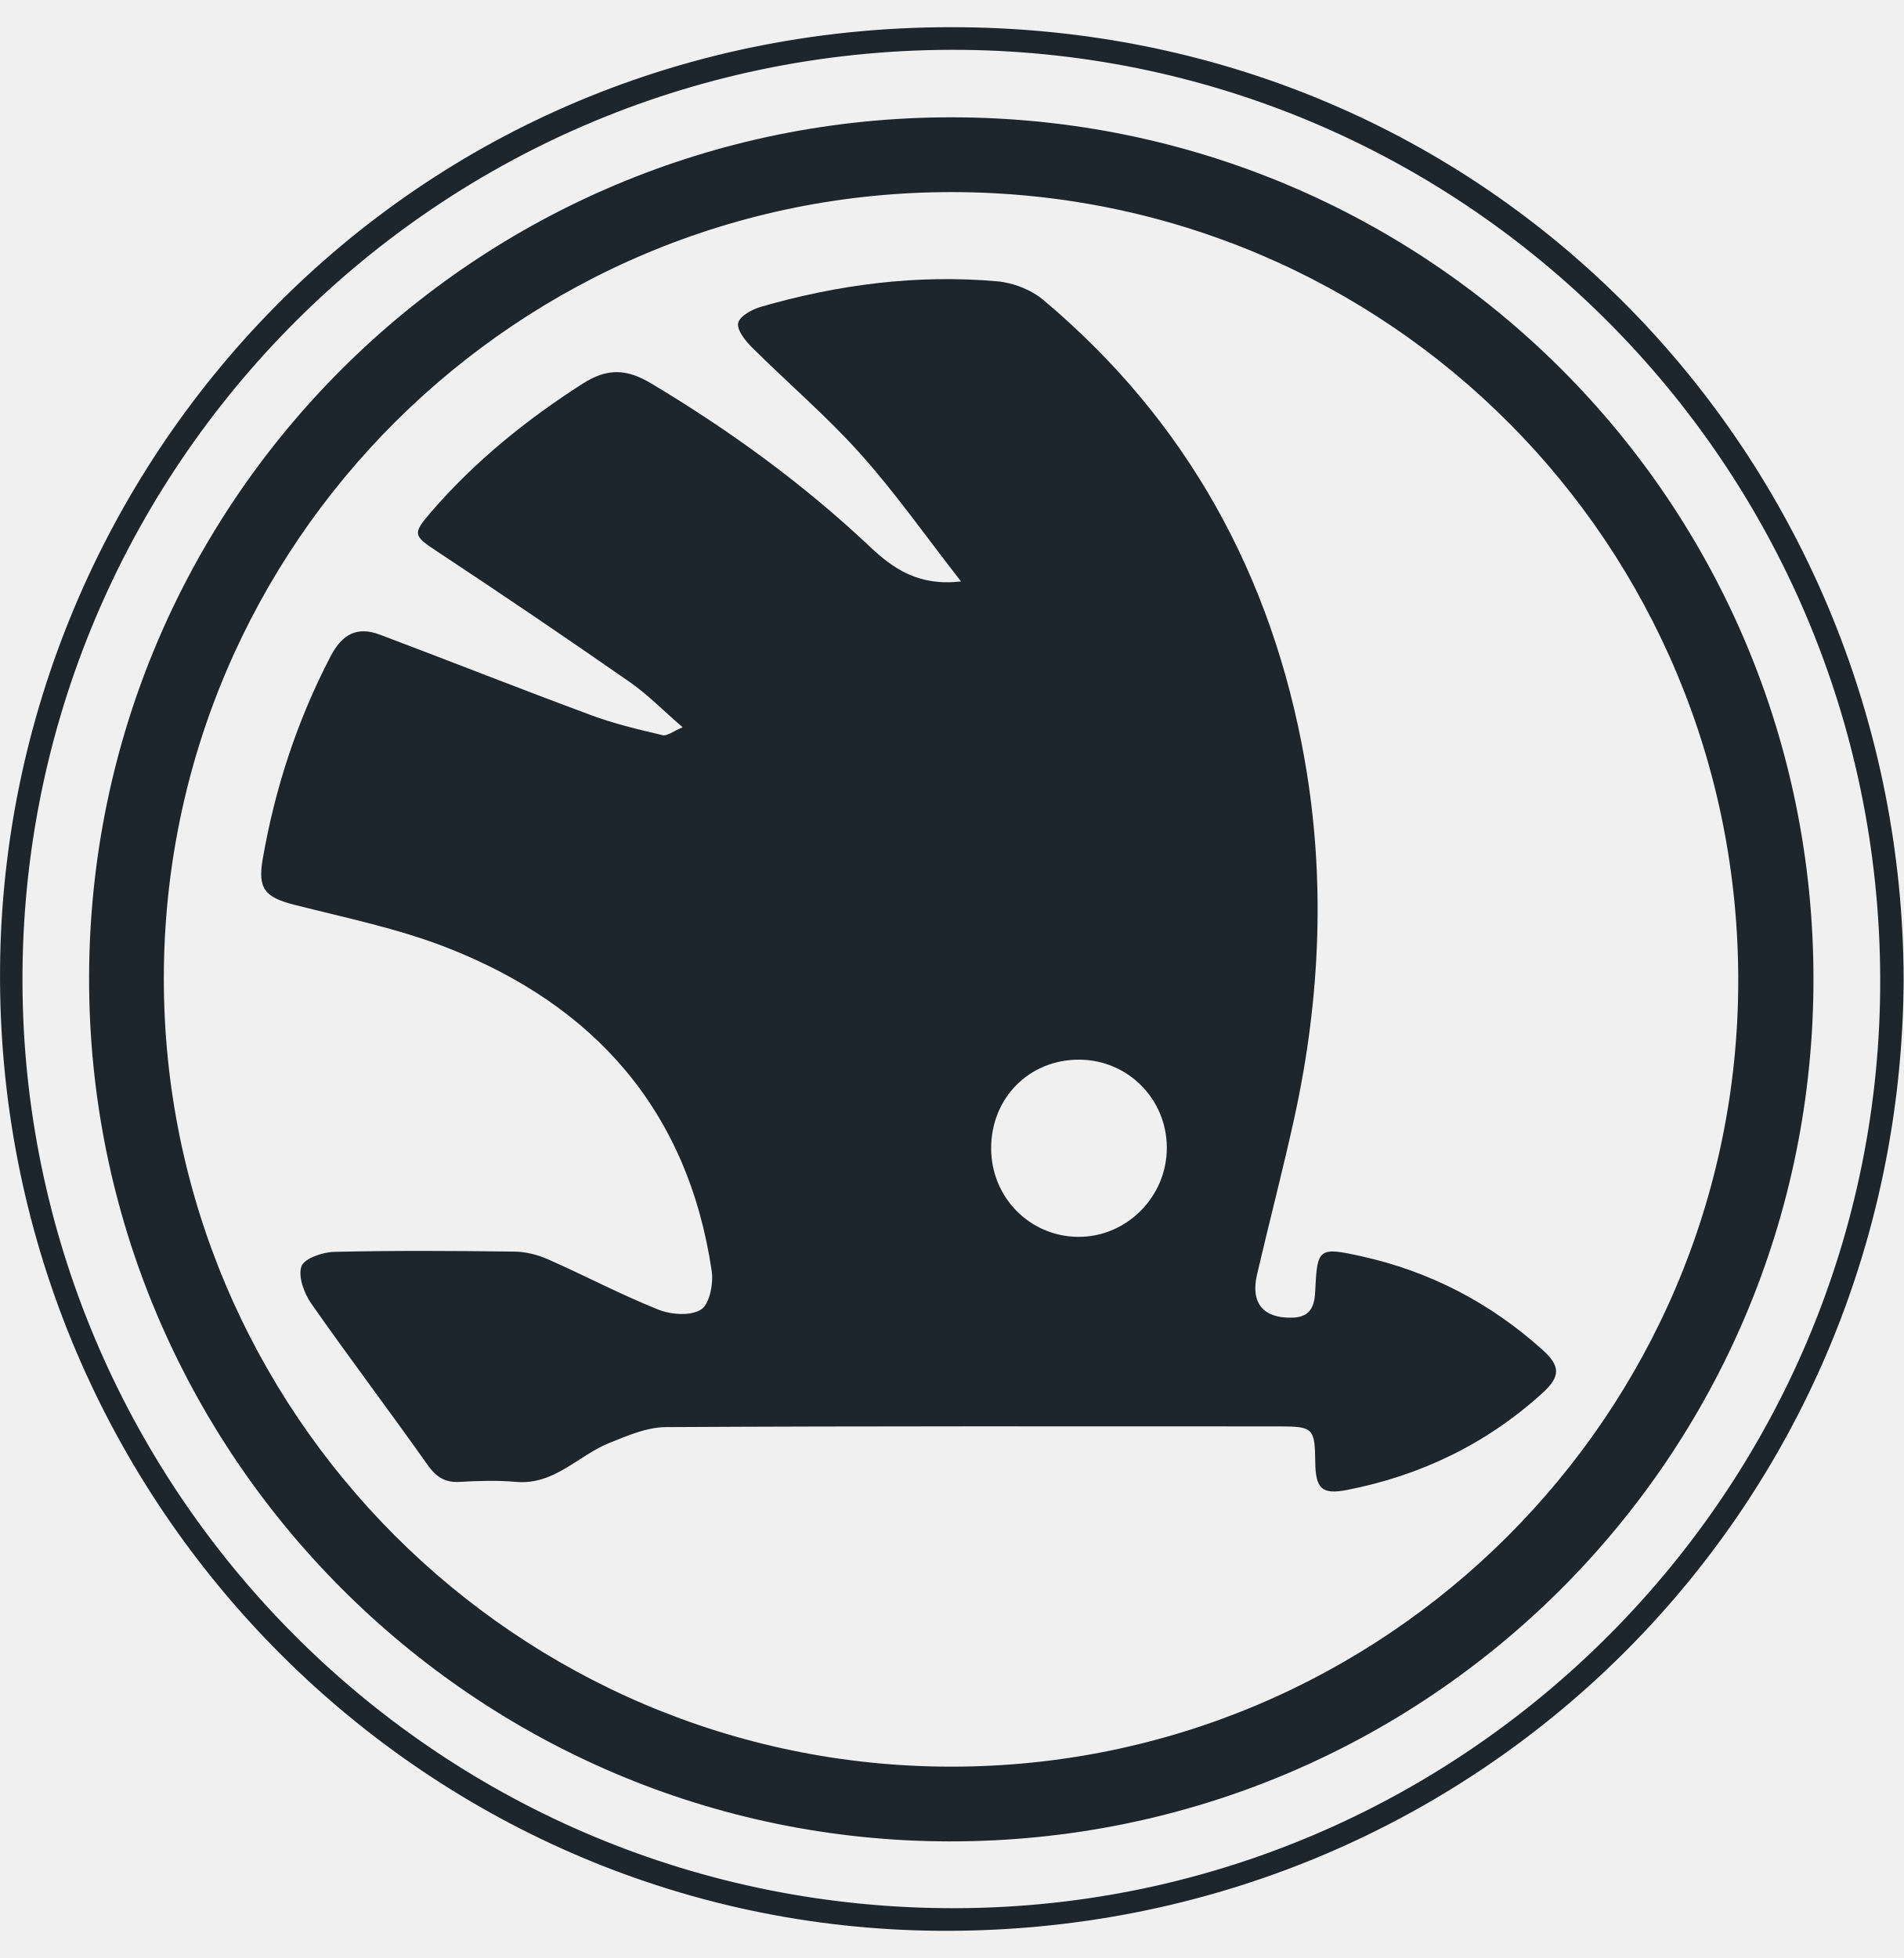
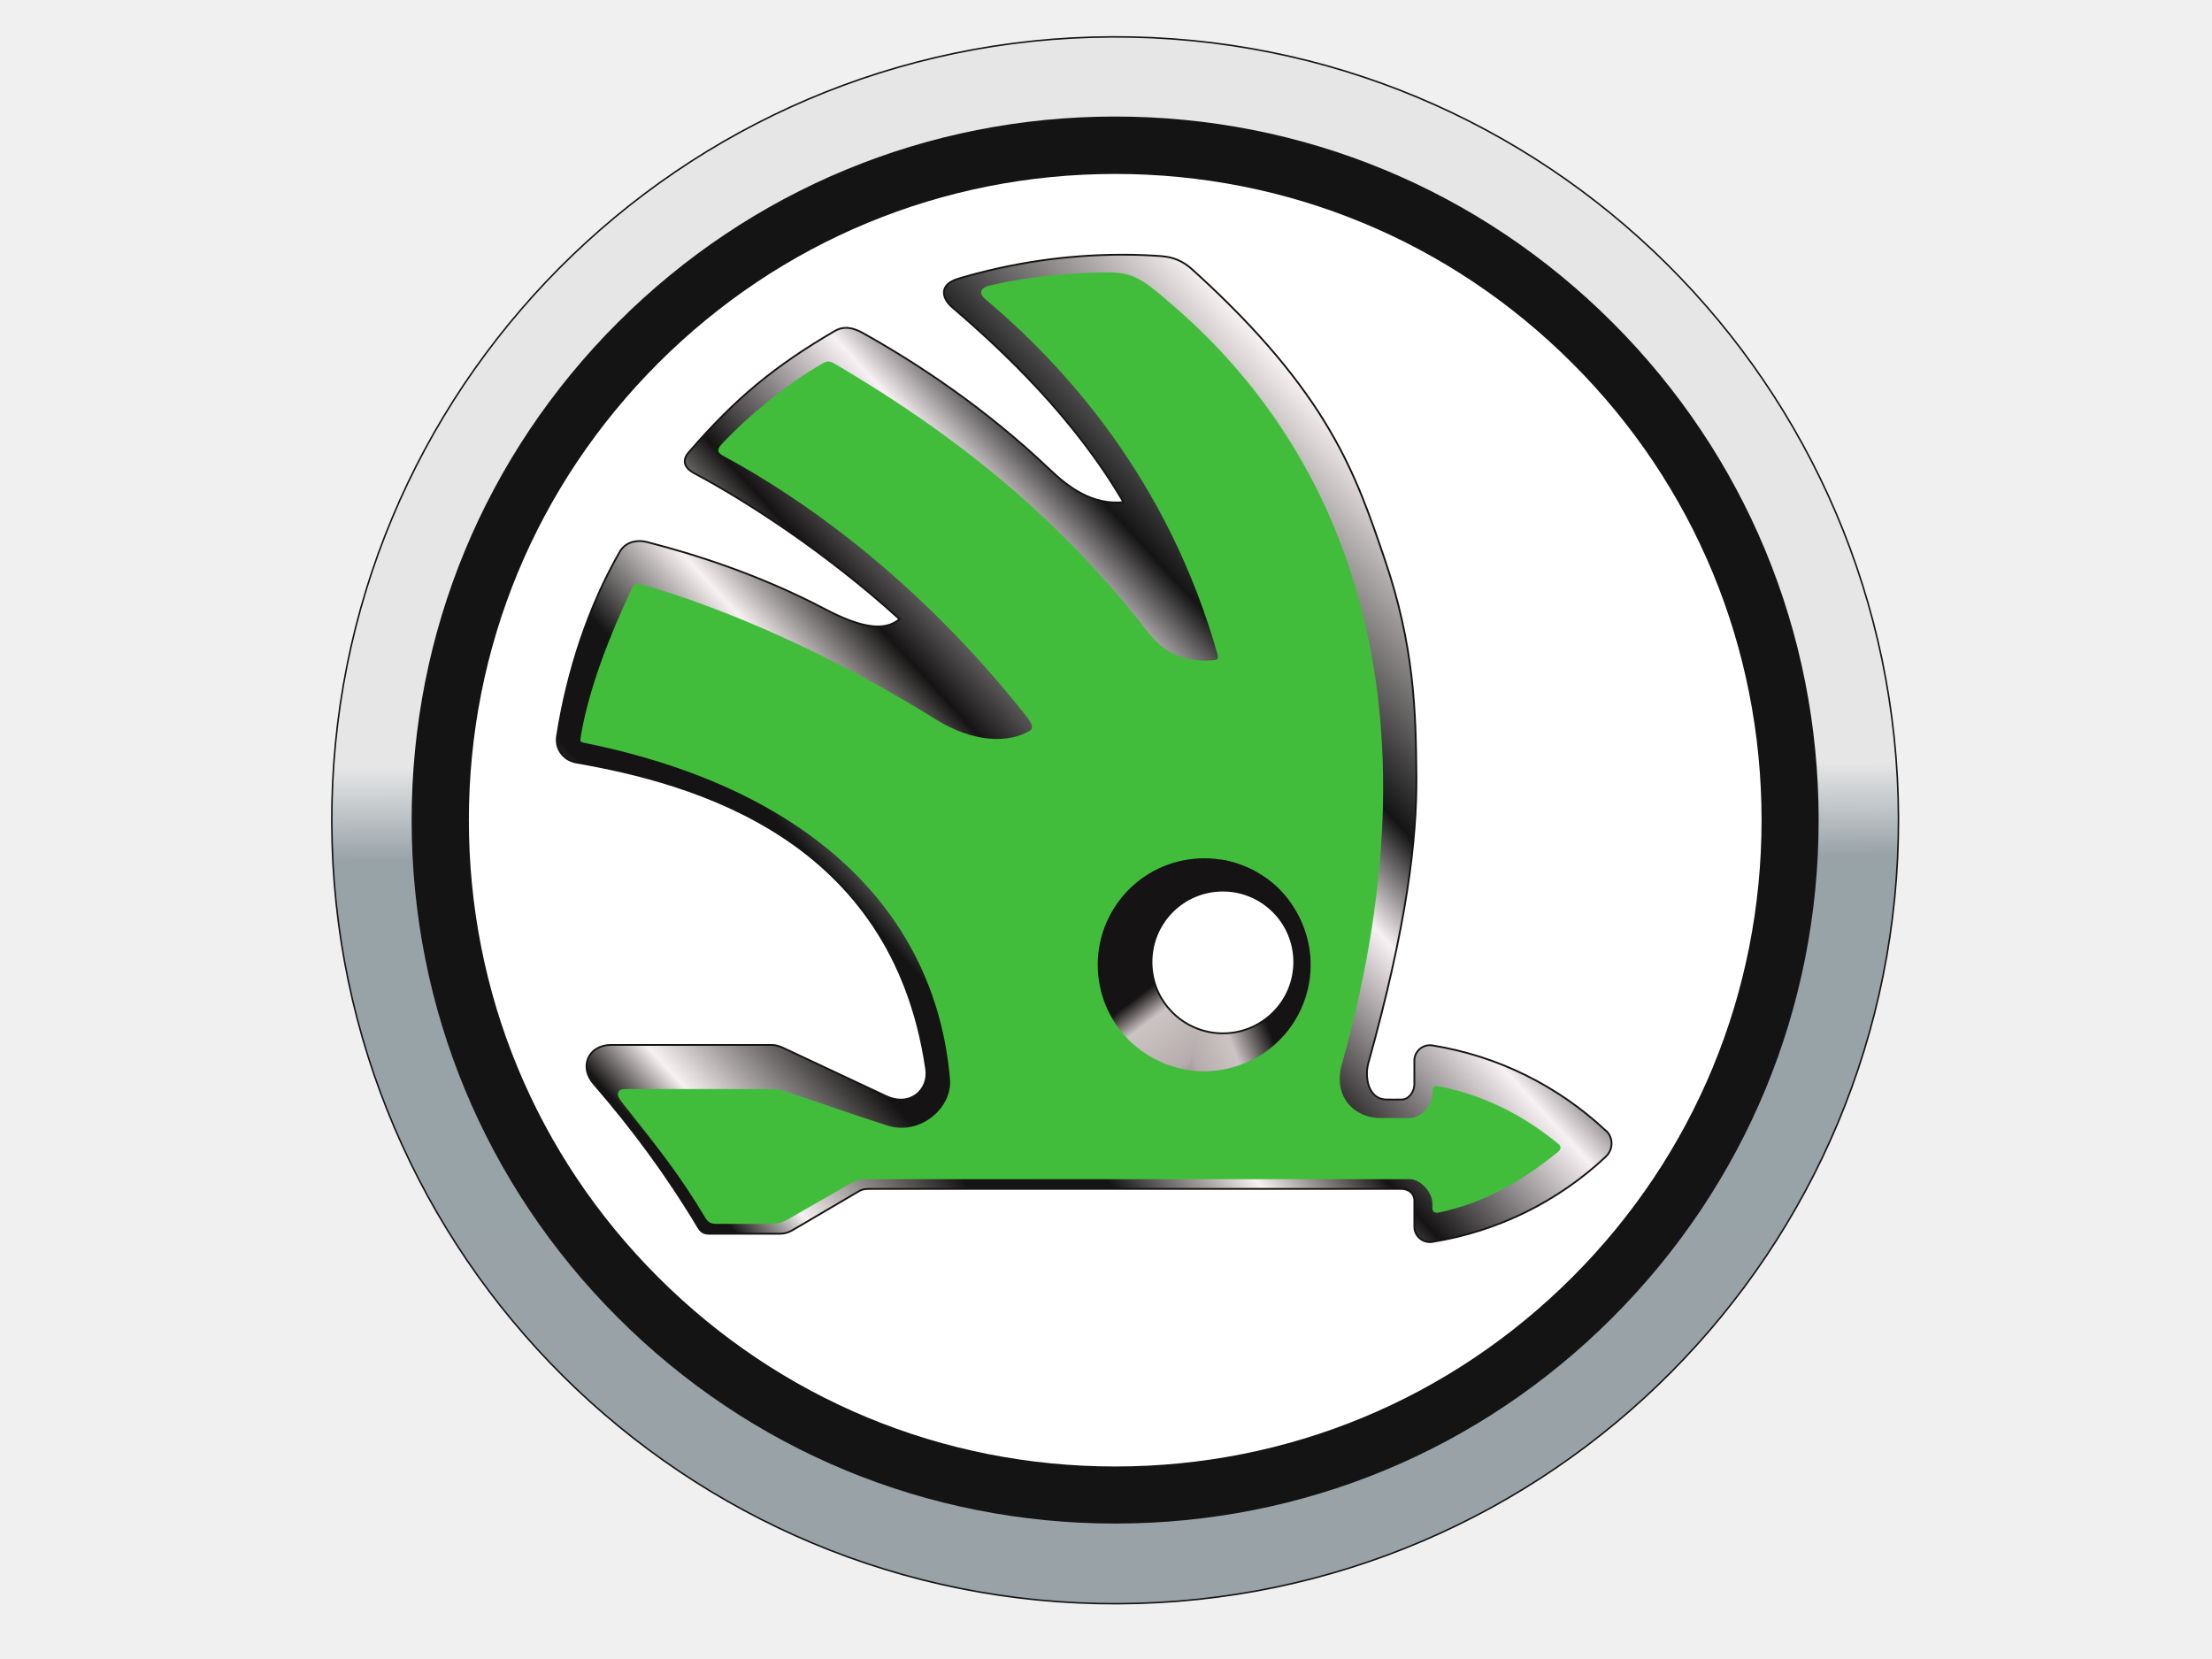
- <svg xmlns="http://www.w3.org/2000/svg" width="35" height="36" viewBox="0 0 35 36" fill="none">
-   <path d="M35 18.019C34.944 27.804 27.081 35.561 17.28 35.5C7.684 35.44 -0.074 27.505 0.001 17.805C0.071 8.564 7.499 0.383 17.707 0.501C27.658 0.616 34.978 8.645 35 18.019ZM34.569 17.988C34.541 8.531 26.899 0.895 17.482 0.916C7.872 0.939 0.27 8.813 0.415 18.271C0.555 27.484 8.096 35.12 17.592 35.084C26.961 35.05 34.598 27.369 34.569 17.988Z" fill="#1D252D" />
-   <path d="M33.342 18.004C33.341 26.78 26.243 33.864 17.459 33.856C8.722 33.848 1.626 26.725 1.638 17.976C1.65 9.219 8.746 2.147 17.508 2.157C26.281 2.167 33.342 9.234 33.342 18.004ZM17.487 32.482C25.466 32.485 31.951 26.014 31.959 18.04C31.967 10.013 25.535 3.548 17.522 3.532C9.522 3.515 3.018 9.993 3.012 17.983C3.006 25.972 9.502 32.479 17.487 32.482Z" fill="#1D252D" />
-   <path d="M12.551 13.372C12.192 13.062 11.903 12.765 11.568 12.533C10.404 11.723 9.23 10.927 8.046 10.145C7.599 9.85 7.574 9.821 7.928 9.411C8.733 8.481 9.674 7.719 10.71 7.056C11.165 6.764 11.522 6.78 11.971 7.049C13.418 7.914 14.771 8.898 15.998 10.055C16.422 10.455 16.888 10.782 17.669 10.69C17.02 9.859 16.463 9.063 15.819 8.344C15.199 7.652 14.485 7.043 13.824 6.386C13.701 6.264 13.543 6.062 13.572 5.937C13.602 5.81 13.83 5.687 13.993 5.64C15.411 5.231 16.859 5.043 18.331 5.172C18.625 5.197 18.957 5.326 19.181 5.514C21.827 7.734 23.392 10.596 23.987 13.969C24.371 16.148 24.277 18.344 23.806 20.512C23.593 21.49 23.338 22.459 23.111 23.435C22.989 23.963 23.23 24.238 23.751 24.227C24.111 24.22 24.17 24 24.183 23.716C24.217 22.95 24.25 22.925 25.026 23.097C26.286 23.375 27.394 23.951 28.353 24.812C28.697 25.121 28.695 25.31 28.348 25.623C27.323 26.55 26.121 27.129 24.769 27.394C24.304 27.485 24.188 27.372 24.182 26.883C24.175 26.258 24.144 26.227 23.523 26.226C19.763 26.226 16.003 26.218 12.243 26.239C11.893 26.241 11.533 26.397 11.198 26.532C10.626 26.764 10.191 27.308 9.487 27.246C9.145 27.216 8.798 27.226 8.455 27.246C8.178 27.263 8.017 27.154 7.858 26.929C7.155 25.934 6.419 24.963 5.721 23.965C5.59 23.777 5.479 23.473 5.542 23.284C5.591 23.14 5.929 23.022 6.141 23.017C7.246 22.991 8.351 22.998 9.456 23.012C9.663 23.014 9.883 23.069 10.073 23.153C10.755 23.454 11.416 23.804 12.107 24.08C12.341 24.173 12.704 24.199 12.891 24.076C13.048 23.974 13.119 23.599 13.085 23.366C12.648 20.423 10.937 18.488 8.222 17.425C7.321 17.072 6.357 16.876 5.414 16.636C4.872 16.498 4.735 16.343 4.83 15.795C5.057 14.488 5.465 13.243 6.08 12.064C6.291 11.659 6.568 11.511 6.985 11.669C8.284 12.159 9.574 12.67 10.875 13.152C11.298 13.309 11.741 13.413 12.181 13.517C12.267 13.537 12.38 13.443 12.551 13.372ZM18.223 21.114C18.224 22.013 18.929 22.732 19.818 22.741C20.712 22.75 21.457 22.002 21.453 21.098C21.449 20.204 20.737 19.489 19.846 19.483C18.925 19.478 18.222 20.184 18.223 21.114Z" fill="#1D252D" />
+ <svg xmlns="http://www.w3.org/2000/svg" width="120" height="90" viewBox="0 0 120 90" fill="none">
+   <path d="M60.351 2C83.824 1.915 102.915 20.879 102.991 44.351C103.076 67.824 84.113 86.915 60.64 87C37.168 87.085 18.085 68.113 18 44.64C17.915 21.168 36.879 2.077 60.351 2Z" fill="url(#paint0_linear_781_3430)" stroke="#141414" stroke-width="0.083" stroke-linecap="square" />
+   <path d="M60.496 82.652C50.304 82.652 40.716 78.688 33.51 71.473C26.304 64.267 22.331 54.679 22.331 44.487C22.331 34.295 26.304 24.707 33.51 17.501C40.716 10.295 50.304 6.322 60.496 6.322C70.688 6.322 80.276 10.295 87.482 17.501C94.688 24.707 98.661 34.287 98.661 44.487C98.661 54.679 94.688 64.259 87.482 71.473C80.276 78.688 70.696 82.652 60.496 82.652Z" fill="#141414" />
+   <path d="M60.496 79.556C51.129 79.556 42.324 75.906 35.705 69.287C29.077 62.668 25.436 53.863 25.436 44.496C25.436 35.129 29.086 26.323 35.705 19.705C42.324 13.086 51.129 9.436 60.496 9.436C69.863 9.436 78.668 13.077 85.296 19.705C91.923 26.323 95.564 35.129 95.564 44.496C95.564 53.863 91.914 62.668 85.296 69.287C78.668 75.914 69.863 79.556 60.496 79.556Z" fill="white" />
+   <path d="M87.116 61.341C84.521 58.908 81.254 57.283 77.698 56.713C77.239 56.645 76.813 56.951 76.737 57.41C76.728 57.453 76.728 57.495 76.728 57.538V58.831C76.728 59.214 76.43 59.648 76.048 59.648C75.767 59.648 75.486 59.656 75.205 59.648C74.21 59.631 74.031 58.414 74.227 57.691C76.345 50.102 76.864 45.5 76.839 42.148C76.813 38.583 76.72 35.035 75.12 30.339C73.572 25.822 72.16 21.389 64.69 14.626C64.18 14.166 63.669 13.945 62.989 13.894C62.257 13.843 61.653 13.817 60.904 13.817C57.799 13.817 54.813 14.277 51.98 15.119C50.925 15.442 51.078 16.174 51.665 16.676C54.489 19.092 58.309 22.716 60.947 27.242C59.279 27.404 58.003 26.477 56.923 25.447C53.4 22.095 49.725 19.696 46.807 18.063C46.297 17.782 45.795 17.663 45.293 17.952C42.077 19.824 39.916 21.576 37.364 24.537C36.93 25.039 37.211 25.43 37.636 25.66C40.426 27.14 44.791 29.948 48.798 33.589C47.981 34.278 46.688 34.048 44.808 33.07C41.2 31.173 37.738 30.084 35.092 29.403C34.522 29.259 33.918 29.42 33.629 29.922C31.936 32.866 30.77 36.388 30.217 39.953C30.115 40.642 30.575 41.246 31.264 41.365C37.432 42.446 48.415 45.338 50.244 57.997C50.406 59.103 49.393 60.082 48.066 59.461C46.212 58.593 44.365 57.725 42.511 56.857C42.315 56.764 42.094 56.687 41.881 56.687H33.152C31.91 56.687 31.4 57.878 32.208 58.797C34.309 61.213 36.232 63.825 37.883 66.59C38.027 66.837 38.197 66.93 38.478 66.93H42.289C42.545 66.93 42.774 66.871 42.996 66.735C44.195 66.028 45.395 65.331 46.594 64.625C46.816 64.489 47.037 64.497 47.3 64.497H76.031C76.413 64.497 76.728 64.744 76.728 65.135V66.547C76.728 67.058 77.188 67.449 77.698 67.373C81.254 66.803 84.53 65.178 87.116 62.745C87.507 62.379 87.533 61.766 87.167 61.375C87.15 61.375 87.133 61.358 87.116 61.341Z" fill="url(#paint1_linear_781_3430)" stroke="#141414" stroke-width="0.097" />
+   <path d="M65.711 57.206C62.878 57.206 60.589 54.918 60.589 52.093C60.589 49.269 62.878 46.971 65.711 46.971C68.535 46.971 70.832 49.26 70.832 52.093C70.832 54.909 68.535 57.206 65.711 57.206ZM84.53 62.047C82.59 60.465 80.54 59.435 78.047 58.925C77.826 58.882 77.715 58.967 77.715 59.197V59.325C77.715 59.937 77.103 60.652 76.49 60.652H74.874C73.512 60.652 72.287 59.529 72.798 57.725C78.642 36.882 72.109 23.992 63.873 16.778C61.636 14.821 61.432 14.711 59.203 14.796C57.442 14.864 55.383 15.076 53.639 15.502C53.298 15.587 53.009 15.859 53.46 16.233C57.688 19.798 63.346 25.941 66.051 35.503C66.145 35.835 65.949 35.809 65.694 35.827C63.269 35.971 62.453 34.491 61.695 33.547C56.2 26.706 50.048 22.555 45.437 19.824C44.978 19.552 44.901 19.552 44.553 19.756C42.698 20.828 40.622 22.529 39.159 24.086C38.852 24.418 38.929 24.571 39.269 24.75C43.438 26.987 49.776 31.386 55.672 38.847C56.038 39.306 56.063 39.519 55.859 39.646C54.728 40.319 52.831 40.31 50.763 39.025C45.148 35.52 39.44 33.044 34.981 31.751C34.505 31.615 34.42 31.641 34.224 32.049C33.135 34.338 31.953 37.307 31.519 39.885C31.468 40.225 31.434 40.251 31.749 40.31C44.034 42.803 50.772 49.541 51.537 58.55C51.673 60.116 49.904 61.622 48.143 61.06C46.237 60.456 44.382 59.775 42.468 59.171C42.264 59.103 42.051 59.069 41.839 59.078C39.201 59.078 36.555 59.078 33.91 59.078C33.561 59.078 33.348 59.299 33.697 59.741C35.688 62.268 36.853 63.697 38.257 66.054C38.402 66.301 38.563 66.394 38.852 66.394C39.822 66.394 40.792 66.394 41.771 66.394C42.145 66.403 42.502 66.301 42.825 66.105C43.88 65.484 44.935 64.906 45.99 64.284C46.331 64.089 46.611 63.97 47.003 63.97C56.591 63.97 66.876 63.97 76.465 63.97C77.077 63.97 77.707 64.684 77.707 65.297V65.51C77.707 65.739 77.817 65.824 78.038 65.782C80.531 65.263 82.573 64.072 84.521 62.489C84.7 62.336 84.7 62.192 84.53 62.047Z" fill="#42BD3B" />
+   <path d="M71.045 51.498C71.505 54.654 69.318 57.589 66.162 58.048C63.005 58.508 60.07 56.33 59.611 53.173C59.152 50.017 61.338 47.082 64.486 46.623C67.651 46.163 70.586 48.341 71.045 51.498Z" fill="url(#paint2_linear_781_3430)" />
+   <path d="M66.255 46.631L64.52 58.057C67.004 58.414 69.531 57.096 70.603 54.688C71.904 51.77 70.594 48.367 67.685 47.065C67.234 46.861 66.749 46.716 66.255 46.631Z" fill="url(#paint3_linear_781_3430)" />
+   <path d="M70.212 52.187C70.212 54.322 68.476 56.058 66.341 56.058C64.205 56.058 62.469 54.322 62.469 52.187C62.469 50.043 64.197 48.316 66.341 48.316C68.476 48.316 70.212 50.051 70.212 52.187Z" fill="white" stroke="#141414" stroke-width="0.097" />
+   <defs>
+     <linearGradient id="paint0_linear_781_3430" x1="60.646" y1="87.139" x2="60.352" y2="1.842" gradientUnits="userSpaceOnUse">
+       <stop stop-color="#99A2A7" />
+       <stop offset="0.476" stop-color="#98A3A8" />
+       <stop offset="0.535" stop-color="#E6E6E6" />
+       <stop offset="1" stop-color="#E6E6E6" />
+     </linearGradient>
+     <linearGradient id="paint1_linear_781_3430" x1="33.623" y1="69.671" x2="90.114" y2="17.981" gradientUnits="userSpaceOnUse">
+       <stop stop-color="#151313" />
+       <stop offset="0.085" stop-color="#151313" />
+       <stop offset="0.128" stop-color="#F8F1F1" />
+       <stop offset="0.229" stop-color="#151313" />
+       <stop offset="0.304" stop-color="#141414" />
+       <stop offset="0.382" stop-color="#F8F1F1" />
+       <stop offset="0.45" stop-color="#151313" />
+       <stop offset="0.565" stop-color="#F8F1F4" />
+       <stop offset="0.627" stop-color="#141414" />
+       <stop offset="0.787" stop-color="#F8F1F1" />
+       <stop offset="1" stop-color="#F8F1F2" />
+     </linearGradient>
+     <linearGradient id="paint2_linear_781_3430" x1="64.822" y1="51.687" x2="70.251" y2="58.786" gradientUnits="userSpaceOnUse">
+       <stop stop-color="#151313" />
+       <stop offset="0.163" stop-color="#CCC4C4" />
+       <stop offset="0.496" stop-color="#B7ACAD" />
+       <stop offset="1" stop-color="#151313" />
+     </linearGradient>
+     <linearGradient id="paint3_linear_781_3430" x1="67.289" y1="52.004" x2="59.189" y2="55.294" gradientUnits="userSpaceOnUse">
+       <stop stop-color="#151313" />
+       <stop offset="0.25" stop-color="#CCC4C4" />
+       <stop offset="0.5" stop-color="#B7ACAD" />
+       <stop offset="1" stop-color="#151313" />
+     </linearGradient>
+   </defs>
</svg>
